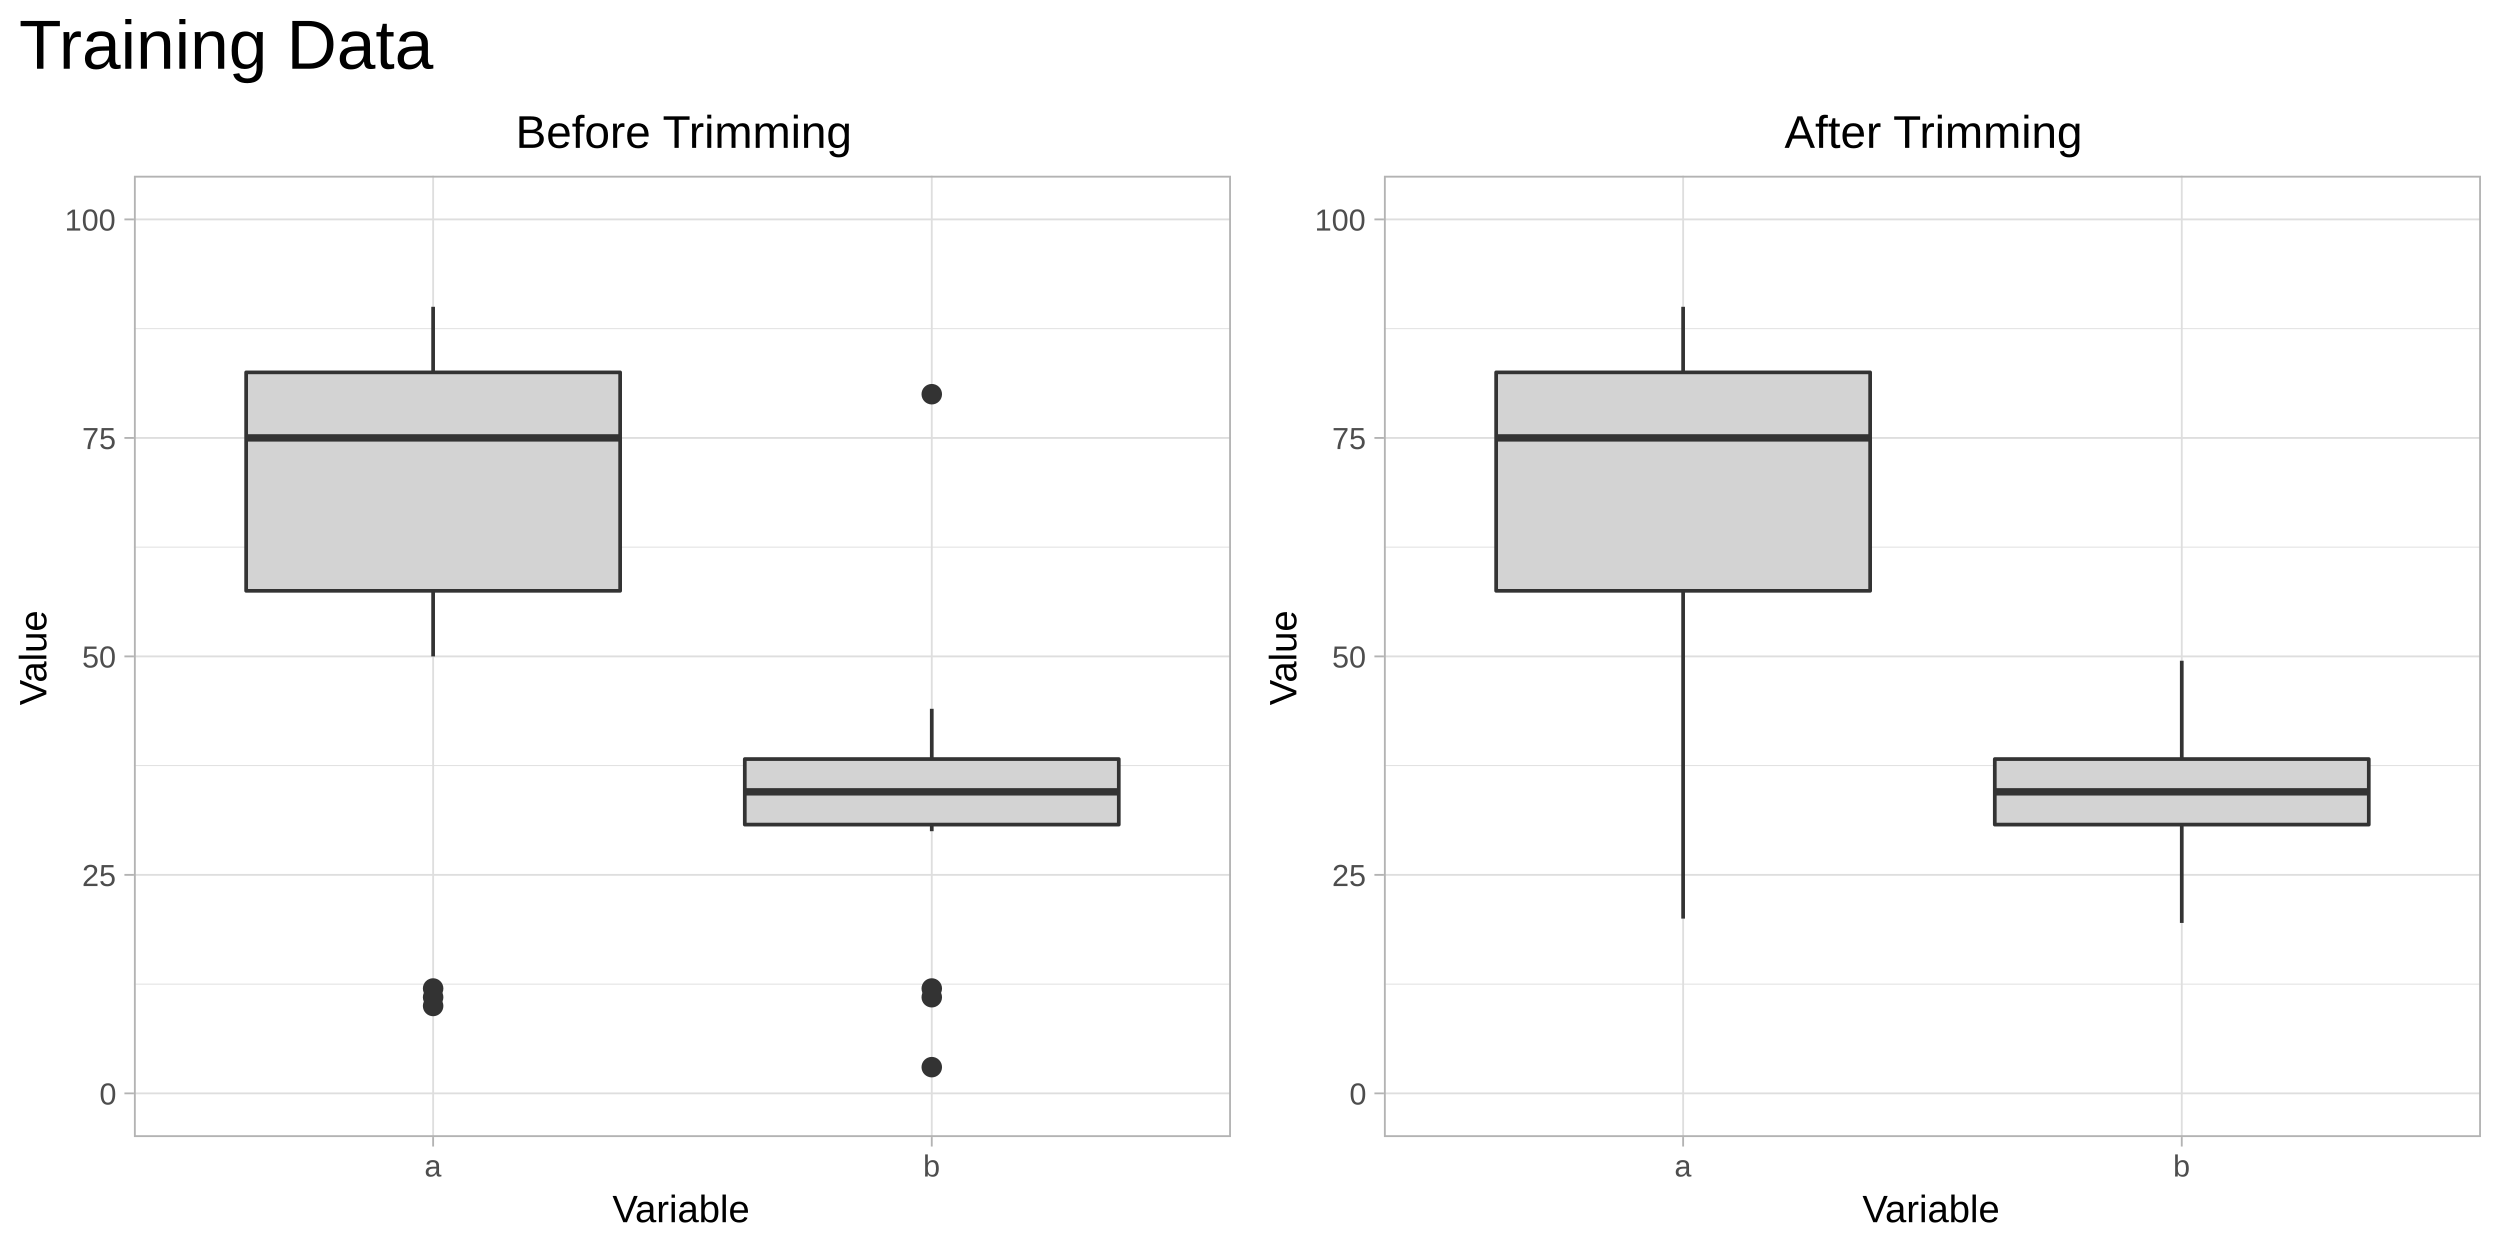
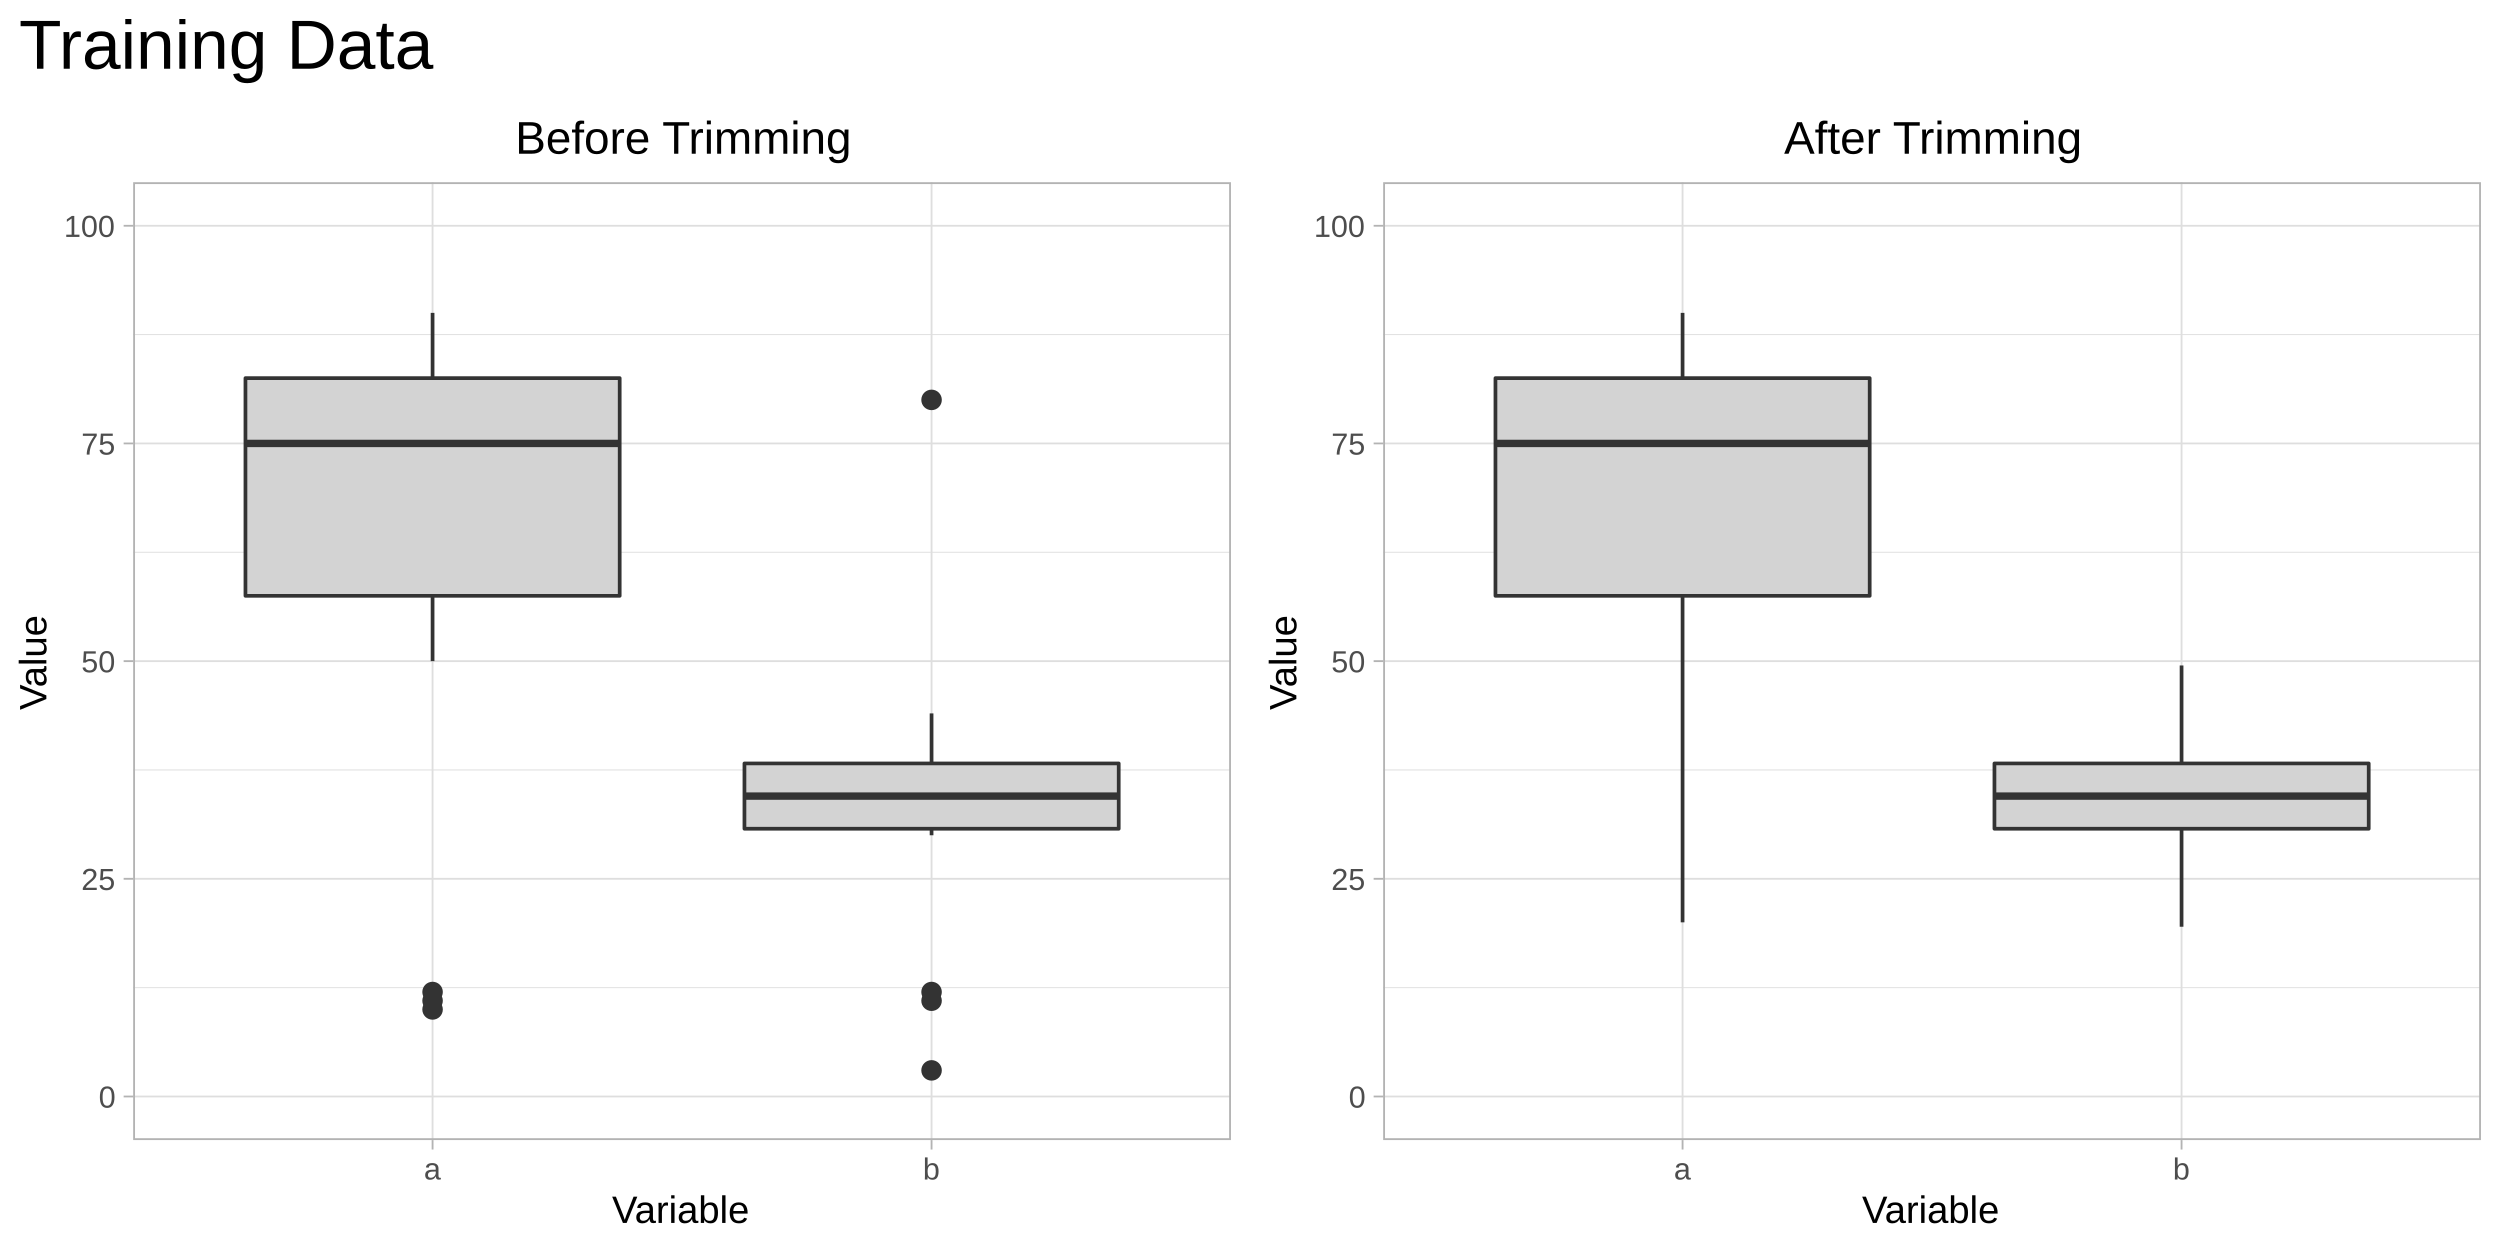
<svg xmlns="http://www.w3.org/2000/svg" viewBox="0 0 720.00 360.00">
  <defs>
    <style type="text/css">
    line, polyline, path, rect, circle {
      fill: none;
      stroke: #000000;
      stroke-linecap: round;
      stroke-linejoin: round;
      stroke-miterlimit: 10.00;
    }
  </style>
  </defs>
  <rect width="100%" height="100%" style="stroke: none; fill: #FFFFFF;" />
  <rect x="0.00" y="0.00" width="720.00" height="360.00" style="stroke-width: 1.07; stroke: #FFFFFF; fill: #FFFFFF;" />
  <defs>
-     <clipPath id="cpMzguNTczfDM1NC41MjF8MzI3LjQ3NHw1MC42MDUz">
-       <rect x="38.57" y="50.61" width="315.95" height="276.87" />
+     <clipPath id="cpMzguMzU0M3wzNTQuNTIxfDMyOC4zMzR8NTIuNDgwMw==">
+       <rect x="38.35" y="52.48" width="316.17" height="275.85" />
    </clipPath>
  </defs>
-   <rect x="38.57" y="50.61" width="315.95" height="276.87" style="stroke-width: 1.07; stroke: none; fill: #FFFFFF;" clip-path="url(#cpMzguNTczfDM1NC41MjF8MzI3LjQ3NHw1MC42MDUz)" />
-   <polyline points="38.57,283.43 354.52,283.43 " style="stroke-width: 0.27; stroke: #DEDEDE; stroke-linecap: butt;" clip-path="url(#cpMzguNTczfDM1NC41MjF8MzI3LjQ3NHw1MC42MDUz)" />
-   <polyline points="38.57,220.50 354.52,220.50 " style="stroke-width: 0.27; stroke: #DEDEDE; stroke-linecap: butt;" clip-path="url(#cpMzguNTczfDM1NC41MjF8MzI3LjQ3NHw1MC42MDUz)" />
-   <polyline points="38.57,157.58 354.52,157.58 " style="stroke-width: 0.27; stroke: #DEDEDE; stroke-linecap: butt;" clip-path="url(#cpMzguNTczfDM1NC41MjF8MzI3LjQ3NHw1MC42MDUz)" />
-   <polyline points="38.57,94.65 354.52,94.65 " style="stroke-width: 0.27; stroke: #DEDEDE; stroke-linecap: butt;" clip-path="url(#cpMzguNTczfDM1NC41MjF8MzI3LjQ3NHw1MC42MDUz)" />
-   <polyline points="38.57,314.89 354.52,314.89 " style="stroke-width: 0.53; stroke: #DEDEDE; stroke-linecap: butt;" clip-path="url(#cpMzguNTczfDM1NC41MjF8MzI3LjQ3NHw1MC42MDUz)" />
-   <polyline points="38.57,251.96 354.52,251.96 " style="stroke-width: 0.53; stroke: #DEDEDE; stroke-linecap: butt;" clip-path="url(#cpMzguNTczfDM1NC41MjF8MzI3LjQ3NHw1MC42MDUz)" />
-   <polyline points="38.57,189.04 354.52,189.04 " style="stroke-width: 0.53; stroke: #DEDEDE; stroke-linecap: butt;" clip-path="url(#cpMzguNTczfDM1NC41MjF8MzI3LjQ3NHw1MC42MDUz)" />
-   <polyline points="38.57,126.12 354.52,126.12 " style="stroke-width: 0.53; stroke: #DEDEDE; stroke-linecap: butt;" clip-path="url(#cpMzguNTczfDM1NC41MjF8MzI3LjQ3NHw1MC42MDUz)" />
-   <polyline points="38.57,63.19 354.52,63.19 " style="stroke-width: 0.53; stroke: #DEDEDE; stroke-linecap: butt;" clip-path="url(#cpMzguNTczfDM1NC41MjF8MzI3LjQ3NHw1MC42MDUz)" />
-   <polyline points="124.74,327.47 124.74,50.61 " style="stroke-width: 0.53; stroke: #DEDEDE; stroke-linecap: butt;" clip-path="url(#cpMzguNTczfDM1NC41MjF8MzI3LjQ3NHw1MC42MDUz)" />
-   <polyline points="268.35,327.47 268.35,50.61 " style="stroke-width: 0.53; stroke: #DEDEDE; stroke-linecap: butt;" clip-path="url(#cpMzguNTczfDM1NC41MjF8MzI3LjQ3NHw1MC42MDUz)" />
-   <circle cx="124.74" cy="289.72" r="1.95pt" style="stroke-width: 0.71; stroke: #333333; fill: #333333;" clip-path="url(#cpMzguNTczfDM1NC41MjF8MzI3LjQ3NHw1MC42MDUz)" />
-   <circle cx="124.74" cy="287.20" r="1.95pt" style="stroke-width: 0.71; stroke: #333333; fill: #333333;" clip-path="url(#cpMzguNTczfDM1NC41MjF8MzI3LjQ3NHw1MC42MDUz)" />
-   <circle cx="124.74" cy="284.69" r="1.95pt" style="stroke-width: 0.71; stroke: #333333; fill: #333333;" clip-path="url(#cpMzguNTczfDM1NC41MjF8MzI3LjQ3NHw1MC42MDUz)" />
-   <line x1="124.74" y1="107.24" x2="124.74" y2="88.36" style="stroke-width: 1.07; stroke: #333333; stroke-linecap: butt;" clip-path="url(#cpMzguNTczfDM1NC41MjF8MzI3LjQ3NHw1MC42MDUz)" />
-   <line x1="124.74" y1="170.16" x2="124.74" y2="189.04" style="stroke-width: 1.07; stroke: #333333; stroke-linecap: butt;" clip-path="url(#cpMzguNTczfDM1NC41MjF8MzI3LjQ3NHw1MC42MDUz)" />
-   <polyline points="70.89,107.24 70.89,170.16 178.60,170.16 178.60,107.24 70.89,107.24 " style="stroke-width: 1.07; stroke: #333333; fill: #D3D3D3;" clip-path="url(#cpMzguNTczfDM1NC41MjF8MzI3LjQ3NHw1MC42MDUz)" />
-   <line x1="70.89" y1="126.12" x2="178.60" y2="126.12" style="stroke-width: 2.13; stroke: #333333; stroke-linecap: butt;" clip-path="url(#cpMzguNTczfDM1NC41MjF8MzI3LjQ3NHw1MC42MDUz)" />
-   <circle cx="268.35" cy="307.34" r="1.95pt" style="stroke-width: 0.71; stroke: #333333; fill: #333333;" clip-path="url(#cpMzguNTczfDM1NC41MjF8MzI3LjQ3NHw1MC42MDUz)" />
-   <circle cx="268.35" cy="287.20" r="1.95pt" style="stroke-width: 0.71; stroke: #333333; fill: #333333;" clip-path="url(#cpMzguNTczfDM1NC41MjF8MzI3LjQ3NHw1MC42MDUz)" />
-   <circle cx="268.35" cy="284.69" r="1.95pt" style="stroke-width: 0.71; stroke: #333333; fill: #333333;" clip-path="url(#cpMzguNTczfDM1NC41MjF8MzI3LjQ3NHw1MC42MDUz)" />
-   <circle cx="268.35" cy="113.53" r="1.95pt" style="stroke-width: 0.71; stroke: #333333; fill: #333333;" clip-path="url(#cpMzguNTczfDM1NC41MjF8MzI3LjQ3NHw1MC42MDUz)" />
-   <line x1="268.35" y1="218.61" x2="268.35" y2="204.14" style="stroke-width: 1.07; stroke: #333333; stroke-linecap: butt;" clip-path="url(#cpMzguNTczfDM1NC41MjF8MzI3LjQ3NHw1MC42MDUz)" />
-   <line x1="268.35" y1="237.49" x2="268.35" y2="239.38" style="stroke-width: 1.07; stroke: #333333; stroke-linecap: butt;" clip-path="url(#cpMzguNTczfDM1NC41MjF8MzI3LjQ3NHw1MC42MDUz)" />
-   <polyline points="214.50,218.61 214.50,237.49 322.21,237.49 322.21,218.61 214.50,218.61 " style="stroke-width: 1.07; stroke: #333333; fill: #D3D3D3;" clip-path="url(#cpMzguNTczfDM1NC41MjF8MzI3LjQ3NHw1MC42MDUz)" />
-   <line x1="214.50" y1="228.05" x2="322.21" y2="228.05" style="stroke-width: 2.13; stroke: #333333; stroke-linecap: butt;" clip-path="url(#cpMzguNTczfDM1NC41MjF8MzI3LjQ3NHw1MC42MDUz)" />
-   <rect x="38.57" y="50.61" width="315.95" height="276.87" style="stroke-width: 1.07; stroke: #B3B3B3;" clip-path="url(#cpMzguNTczfDM1NC41MjF8MzI3LjQ3NHw1MC42MDUz)" />
+   <rect x="38.35" y="52.48" width="316.17" height="275.85" style="stroke-width: 1.07; stroke: none; fill: #FFFFFF;" clip-path="url(#cpMzguMzU0M3wzNTQuNTIxfDMyOC4zMzR8NTIuNDgwMw==)" />
+   <polyline points="38.35,284.45 354.52,284.45 " style="stroke-width: 0.27; stroke: #DEDEDE; stroke-linecap: butt;" clip-path="url(#cpMzguMzU0M3wzNTQuNTIxfDMyOC4zMzR8NTIuNDgwMw==)" />
+   <polyline points="38.35,221.75 354.52,221.75 " style="stroke-width: 0.27; stroke: #DEDEDE; stroke-linecap: butt;" clip-path="url(#cpMzguMzU0M3wzNTQuNTIxfDMyOC4zMzR8NTIuNDgwMw==)" />
+   <polyline points="38.35,159.06 354.52,159.06 " style="stroke-width: 0.27; stroke: #DEDEDE; stroke-linecap: butt;" clip-path="url(#cpMzguMzU0M3wzNTQuNTIxfDMyOC4zMzR8NTIuNDgwMw==)" />
+   <polyline points="38.35,96.37 354.52,96.37 " style="stroke-width: 0.27; stroke: #DEDEDE; stroke-linecap: butt;" clip-path="url(#cpMzguMzU0M3wzNTQuNTIxfDMyOC4zMzR8NTIuNDgwMw==)" />
+   <polyline points="38.35,315.79 354.52,315.79 " style="stroke-width: 0.53; stroke: #DEDEDE; stroke-linecap: butt;" clip-path="url(#cpMzguMzU0M3wzNTQuNTIxfDMyOC4zMzR8NTIuNDgwMw==)" />
+   <polyline points="38.35,253.10 354.52,253.10 " style="stroke-width: 0.53; stroke: #DEDEDE; stroke-linecap: butt;" clip-path="url(#cpMzguMzU0M3wzNTQuNTIxfDMyOC4zMzR8NTIuNDgwMw==)" />
+   <polyline points="38.35,190.41 354.52,190.41 " style="stroke-width: 0.53; stroke: #DEDEDE; stroke-linecap: butt;" clip-path="url(#cpMzguMzU0M3wzNTQuNTIxfDMyOC4zMzR8NTIuNDgwMw==)" />
+   <polyline points="38.35,127.71 354.52,127.71 " style="stroke-width: 0.53; stroke: #DEDEDE; stroke-linecap: butt;" clip-path="url(#cpMzguMzU0M3wzNTQuNTIxfDMyOC4zMzR8NTIuNDgwMw==)" />
+   <polyline points="38.35,65.02 354.52,65.02 " style="stroke-width: 0.53; stroke: #DEDEDE; stroke-linecap: butt;" clip-path="url(#cpMzguMzU0M3wzNTQuNTIxfDMyOC4zMzR8NTIuNDgwMw==)" />
+   <polyline points="124.58,328.33 124.58,52.48 " style="stroke-width: 0.53; stroke: #DEDEDE; stroke-linecap: butt;" clip-path="url(#cpMzguMzU0M3wzNTQuNTIxfDMyOC4zMzR8NTIuNDgwMw==)" />
+   <polyline points="268.29,328.33 268.29,52.48 " style="stroke-width: 0.53; stroke: #DEDEDE; stroke-linecap: butt;" clip-path="url(#cpMzguMzU0M3wzNTQuNTIxfDMyOC4zMzR8NTIuNDgwMw==)" />
+   <circle cx="124.58" cy="290.72" r="1.95pt" style="stroke-width: 0.71; stroke: #333333; fill: #333333;" clip-path="url(#cpMzguMzU0M3wzNTQuNTIxfDMyOC4zMzR8NTIuNDgwMw==)" />
+   <circle cx="124.58" cy="288.21" r="1.95pt" style="stroke-width: 0.71; stroke: #333333; fill: #333333;" clip-path="url(#cpMzguMzU0M3wzNTQuNTIxfDMyOC4zMzR8NTIuNDgwMw==)" />
+   <circle cx="124.58" cy="285.70" r="1.95pt" style="stroke-width: 0.71; stroke: #333333; fill: #333333;" clip-path="url(#cpMzguMzU0M3wzNTQuNTIxfDMyOC4zMzR8NTIuNDgwMw==)" />
+   <line x1="124.58" y1="108.90" x2="124.58" y2="90.10" style="stroke-width: 1.07; stroke: #333333; stroke-linecap: butt;" clip-path="url(#cpMzguMzU0M3wzNTQuNTIxfDMyOC4zMzR8NTIuNDgwMw==)" />
+   <line x1="124.58" y1="171.60" x2="124.58" y2="190.41" style="stroke-width: 1.07; stroke: #333333; stroke-linecap: butt;" clip-path="url(#cpMzguMzU0M3wzNTQuNTIxfDMyOC4zMzR8NTIuNDgwMw==)" />
+   <polyline points="70.69,108.90 70.69,171.60 178.47,171.60 178.47,108.90 70.69,108.90 " style="stroke-width: 1.07; stroke: #333333; fill: #D3D3D3;" clip-path="url(#cpMzguMzU0M3wzNTQuNTIxfDMyOC4zMzR8NTIuNDgwMw==)" />
+   <line x1="70.69" y1="127.71" x2="178.47" y2="127.71" style="stroke-width: 2.13; stroke: #333333; stroke-linecap: butt;" clip-path="url(#cpMzguMzU0M3wzNTQuNTIxfDMyOC4zMzR8NTIuNDgwMw==)" />
+   <circle cx="268.29" cy="308.27" r="1.95pt" style="stroke-width: 0.71; stroke: #333333; fill: #333333;" clip-path="url(#cpMzguMzU0M3wzNTQuNTIxfDMyOC4zMzR8NTIuNDgwMw==)" />
+   <circle cx="268.29" cy="288.21" r="1.95pt" style="stroke-width: 0.71; stroke: #333333; fill: #333333;" clip-path="url(#cpMzguMzU0M3wzNTQuNTIxfDMyOC4zMzR8NTIuNDgwMw==)" />
+   <circle cx="268.29" cy="285.70" r="1.95pt" style="stroke-width: 0.71; stroke: #333333; fill: #333333;" clip-path="url(#cpMzguMzU0M3wzNTQuNTIxfDMyOC4zMzR8NTIuNDgwMw==)" />
+   <circle cx="268.29" cy="115.17" r="1.95pt" style="stroke-width: 0.71; stroke: #333333; fill: #333333;" clip-path="url(#cpMzguMzU0M3wzNTQuNTIxfDMyOC4zMzR8NTIuNDgwMw==)" />
+   <line x1="268.29" y1="219.87" x2="268.29" y2="205.45" style="stroke-width: 1.07; stroke: #333333; stroke-linecap: butt;" clip-path="url(#cpMzguMzU0M3wzNTQuNTIxfDMyOC4zMzR8NTIuNDgwMw==)" />
+   <line x1="268.29" y1="238.68" x2="268.29" y2="240.56" style="stroke-width: 1.07; stroke: #333333; stroke-linecap: butt;" clip-path="url(#cpMzguMzU0M3wzNTQuNTIxfDMyOC4zMzR8NTIuNDgwMw==)" />
+   <polyline points="214.40,219.87 214.40,238.68 322.19,238.68 322.19,219.87 214.40,219.87 " style="stroke-width: 1.07; stroke: #333333; fill: #D3D3D3;" clip-path="url(#cpMzguMzU0M3wzNTQuNTIxfDMyOC4zMzR8NTIuNDgwMw==)" />
+   <line x1="214.40" y1="229.28" x2="322.19" y2="229.28" style="stroke-width: 2.13; stroke: #333333; stroke-linecap: butt;" clip-path="url(#cpMzguMzU0M3wzNTQuNTIxfDMyOC4zMzR8NTIuNDgwMw==)" />
+   <rect x="38.35" y="52.48" width="316.17" height="275.85" style="stroke-width: 1.07; stroke: #B3B3B3;" clip-path="url(#cpMzguMzU0M3wzNTQuNTIxfDMyOC4zMzR8NTIuNDgwMw==)" />
  <defs>
    <clipPath id="cpMHw3MjB8MzYwfDA=">
      <rect x="0.00" y="0.00" width="720.00" height="360.00" />
    </clipPath>
  </defs>
  <defs>
-     <clipPath id="cpMzk4LjU3M3w3MTQuNTIxfDMyNy40NzR8NTAuNjA1Mw==">
-       <rect x="398.57" y="50.61" width="315.95" height="276.87" />
+     <clipPath id="cpMzk4LjM1NHw3MTQuNTIxfDMyOC4zMzR8NTIuNDgwMw==">
+       <rect x="398.35" y="52.48" width="316.17" height="275.85" />
    </clipPath>
  </defs>
-   <rect x="398.57" y="50.61" width="315.95" height="276.87" style="stroke-width: 1.07; stroke: none; fill: #FFFFFF;" clip-path="url(#cpMzk4LjU3M3w3MTQuNTIxfDMyNy40NzR8NTAuNjA1Mw==)" />
-   <polyline points="398.57,283.43 714.52,283.43 " style="stroke-width: 0.27; stroke: #DEDEDE; stroke-linecap: butt;" clip-path="url(#cpMzk4LjU3M3w3MTQuNTIxfDMyNy40NzR8NTAuNjA1Mw==)" />
-   <polyline points="398.57,220.50 714.52,220.50 " style="stroke-width: 0.27; stroke: #DEDEDE; stroke-linecap: butt;" clip-path="url(#cpMzk4LjU3M3w3MTQuNTIxfDMyNy40NzR8NTAuNjA1Mw==)" />
-   <polyline points="398.57,157.58 714.52,157.58 " style="stroke-width: 0.27; stroke: #DEDEDE; stroke-linecap: butt;" clip-path="url(#cpMzk4LjU3M3w3MTQuNTIxfDMyNy40NzR8NTAuNjA1Mw==)" />
-   <polyline points="398.57,94.65 714.52,94.65 " style="stroke-width: 0.27; stroke: #DEDEDE; stroke-linecap: butt;" clip-path="url(#cpMzk4LjU3M3w3MTQuNTIxfDMyNy40NzR8NTAuNjA1Mw==)" />
-   <polyline points="398.57,314.89 714.52,314.89 " style="stroke-width: 0.53; stroke: #DEDEDE; stroke-linecap: butt;" clip-path="url(#cpMzk4LjU3M3w3MTQuNTIxfDMyNy40NzR8NTAuNjA1Mw==)" />
-   <polyline points="398.57,251.96 714.52,251.96 " style="stroke-width: 0.53; stroke: #DEDEDE; stroke-linecap: butt;" clip-path="url(#cpMzk4LjU3M3w3MTQuNTIxfDMyNy40NzR8NTAuNjA1Mw==)" />
-   <polyline points="398.57,189.04 714.52,189.04 " style="stroke-width: 0.53; stroke: #DEDEDE; stroke-linecap: butt;" clip-path="url(#cpMzk4LjU3M3w3MTQuNTIxfDMyNy40NzR8NTAuNjA1Mw==)" />
-   <polyline points="398.57,126.12 714.52,126.12 " style="stroke-width: 0.53; stroke: #DEDEDE; stroke-linecap: butt;" clip-path="url(#cpMzk4LjU3M3w3MTQuNTIxfDMyNy40NzR8NTAuNjA1Mw==)" />
-   <polyline points="398.57,63.19 714.52,63.19 " style="stroke-width: 0.53; stroke: #DEDEDE; stroke-linecap: butt;" clip-path="url(#cpMzk4LjU3M3w3MTQuNTIxfDMyNy40NzR8NTAuNjA1Mw==)" />
-   <polyline points="484.74,327.47 484.74,50.61 " style="stroke-width: 0.53; stroke: #DEDEDE; stroke-linecap: butt;" clip-path="url(#cpMzk4LjU3M3w3MTQuNTIxfDMyNy40NzR8NTAuNjA1Mw==)" />
-   <polyline points="628.35,327.47 628.35,50.61 " style="stroke-width: 0.53; stroke: #DEDEDE; stroke-linecap: butt;" clip-path="url(#cpMzk4LjU3M3w3MTQuNTIxfDMyNy40NzR8NTAuNjA1Mw==)" />
-   <line x1="484.74" y1="107.24" x2="484.74" y2="88.36" style="stroke-width: 1.07; stroke: #333333; stroke-linecap: butt;" clip-path="url(#cpMzk4LjU3M3w3MTQuNTIxfDMyNy40NzR8NTAuNjA1Mw==)" />
-   <line x1="484.74" y1="170.16" x2="484.74" y2="264.55" style="stroke-width: 1.07; stroke: #333333; stroke-linecap: butt;" clip-path="url(#cpMzk4LjU3M3w3MTQuNTIxfDMyNy40NzR8NTAuNjA1Mw==)" />
-   <polyline points="430.89,107.24 430.89,170.16 538.60,170.16 538.60,107.24 430.89,107.24 " style="stroke-width: 1.07; stroke: #333333; fill: #D3D3D3;" clip-path="url(#cpMzk4LjU3M3w3MTQuNTIxfDMyNy40NzR8NTAuNjA1Mw==)" />
-   <line x1="430.89" y1="126.12" x2="538.60" y2="126.12" style="stroke-width: 2.13; stroke: #333333; stroke-linecap: butt;" clip-path="url(#cpMzk4LjU3M3w3MTQuNTIxfDMyNy40NzR8NTAuNjA1Mw==)" />
-   <line x1="628.35" y1="218.61" x2="628.35" y2="190.30" style="stroke-width: 1.07; stroke: #333333; stroke-linecap: butt;" clip-path="url(#cpMzk4LjU3M3w3MTQuNTIxfDMyNy40NzR8NTAuNjA1Mw==)" />
-   <line x1="628.35" y1="237.49" x2="628.35" y2="265.81" style="stroke-width: 1.07; stroke: #333333; stroke-linecap: butt;" clip-path="url(#cpMzk4LjU3M3w3MTQuNTIxfDMyNy40NzR8NTAuNjA1Mw==)" />
-   <polyline points="574.50,218.61 574.50,237.49 682.21,237.49 682.21,218.61 574.50,218.61 " style="stroke-width: 1.07; stroke: #333333; fill: #D3D3D3;" clip-path="url(#cpMzk4LjU3M3w3MTQuNTIxfDMyNy40NzR8NTAuNjA1Mw==)" />
-   <line x1="574.50" y1="228.05" x2="682.21" y2="228.05" style="stroke-width: 2.13; stroke: #333333; stroke-linecap: butt;" clip-path="url(#cpMzk4LjU3M3w3MTQuNTIxfDMyNy40NzR8NTAuNjA1Mw==)" />
-   <rect x="398.57" y="50.61" width="315.95" height="276.87" style="stroke-width: 1.07; stroke: #B3B3B3;" clip-path="url(#cpMzk4LjU3M3w3MTQuNTIxfDMyNy40NzR8NTAuNjA1Mw==)" />
+   <rect x="398.35" y="52.48" width="316.17" height="275.85" style="stroke-width: 1.07; stroke: none; fill: #FFFFFF;" clip-path="url(#cpMzk4LjM1NHw3MTQuNTIxfDMyOC4zMzR8NTIuNDgwMw==)" />
+   <polyline points="398.35,284.45 714.52,284.45 " style="stroke-width: 0.27; stroke: #DEDEDE; stroke-linecap: butt;" clip-path="url(#cpMzk4LjM1NHw3MTQuNTIxfDMyOC4zMzR8NTIuNDgwMw==)" />
+   <polyline points="398.35,221.75 714.52,221.75 " style="stroke-width: 0.27; stroke: #DEDEDE; stroke-linecap: butt;" clip-path="url(#cpMzk4LjM1NHw3MTQuNTIxfDMyOC4zMzR8NTIuNDgwMw==)" />
+   <polyline points="398.35,159.06 714.52,159.06 " style="stroke-width: 0.27; stroke: #DEDEDE; stroke-linecap: butt;" clip-path="url(#cpMzk4LjM1NHw3MTQuNTIxfDMyOC4zMzR8NTIuNDgwMw==)" />
+   <polyline points="398.35,96.37 714.52,96.37 " style="stroke-width: 0.27; stroke: #DEDEDE; stroke-linecap: butt;" clip-path="url(#cpMzk4LjM1NHw3MTQuNTIxfDMyOC4zMzR8NTIuNDgwMw==)" />
+   <polyline points="398.35,315.79 714.52,315.79 " style="stroke-width: 0.53; stroke: #DEDEDE; stroke-linecap: butt;" clip-path="url(#cpMzk4LjM1NHw3MTQuNTIxfDMyOC4zMzR8NTIuNDgwMw==)" />
+   <polyline points="398.35,253.10 714.52,253.10 " style="stroke-width: 0.53; stroke: #DEDEDE; stroke-linecap: butt;" clip-path="url(#cpMzk4LjM1NHw3MTQuNTIxfDMyOC4zMzR8NTIuNDgwMw==)" />
+   <polyline points="398.35,190.41 714.52,190.41 " style="stroke-width: 0.53; stroke: #DEDEDE; stroke-linecap: butt;" clip-path="url(#cpMzk4LjM1NHw3MTQuNTIxfDMyOC4zMzR8NTIuNDgwMw==)" />
+   <polyline points="398.35,127.71 714.52,127.71 " style="stroke-width: 0.53; stroke: #DEDEDE; stroke-linecap: butt;" clip-path="url(#cpMzk4LjM1NHw3MTQuNTIxfDMyOC4zMzR8NTIuNDgwMw==)" />
+   <polyline points="398.35,65.02 714.52,65.02 " style="stroke-width: 0.53; stroke: #DEDEDE; stroke-linecap: butt;" clip-path="url(#cpMzk4LjM1NHw3MTQuNTIxfDMyOC4zMzR8NTIuNDgwMw==)" />
+   <polyline points="484.58,328.33 484.58,52.48 " style="stroke-width: 0.53; stroke: #DEDEDE; stroke-linecap: butt;" clip-path="url(#cpMzk4LjM1NHw3MTQuNTIxfDMyOC4zMzR8NTIuNDgwMw==)" />
+   <polyline points="628.29,328.33 628.29,52.48 " style="stroke-width: 0.53; stroke: #DEDEDE; stroke-linecap: butt;" clip-path="url(#cpMzk4LjM1NHw3MTQuNTIxfDMyOC4zMzR8NTIuNDgwMw==)" />
+   <line x1="484.58" y1="108.90" x2="484.58" y2="90.10" style="stroke-width: 1.07; stroke: #333333; stroke-linecap: butt;" clip-path="url(#cpMzk4LjM1NHw3MTQuNTIxfDMyOC4zMzR8NTIuNDgwMw==)" />
+   <line x1="484.58" y1="171.60" x2="484.58" y2="265.64" style="stroke-width: 1.07; stroke: #333333; stroke-linecap: butt;" clip-path="url(#cpMzk4LjM1NHw3MTQuNTIxfDMyOC4zMzR8NTIuNDgwMw==)" />
+   <polyline points="430.69,108.90 430.69,171.60 538.47,171.60 538.47,108.90 430.69,108.90 " style="stroke-width: 1.07; stroke: #333333; fill: #D3D3D3;" clip-path="url(#cpMzk4LjM1NHw3MTQuNTIxfDMyOC4zMzR8NTIuNDgwMw==)" />
+   <line x1="430.69" y1="127.71" x2="538.47" y2="127.71" style="stroke-width: 2.13; stroke: #333333; stroke-linecap: butt;" clip-path="url(#cpMzk4LjM1NHw3MTQuNTIxfDMyOC4zMzR8NTIuNDgwMw==)" />
+   <line x1="628.29" y1="219.87" x2="628.29" y2="191.66" style="stroke-width: 1.07; stroke: #333333; stroke-linecap: butt;" clip-path="url(#cpMzk4LjM1NHw3MTQuNTIxfDMyOC4zMzR8NTIuNDgwMw==)" />
+   <line x1="628.29" y1="238.68" x2="628.29" y2="266.89" style="stroke-width: 1.07; stroke: #333333; stroke-linecap: butt;" clip-path="url(#cpMzk4LjM1NHw3MTQuNTIxfDMyOC4zMzR8NTIuNDgwMw==)" />
+   <polyline points="574.40,219.87 574.40,238.68 682.19,238.68 682.19,219.87 574.40,219.87 " style="stroke-width: 1.07; stroke: #333333; fill: #D3D3D3;" clip-path="url(#cpMzk4LjM1NHw3MTQuNTIxfDMyOC4zMzR8NTIuNDgwMw==)" />
+   <line x1="574.40" y1="229.28" x2="682.19" y2="229.28" style="stroke-width: 2.13; stroke: #333333; stroke-linecap: butt;" clip-path="url(#cpMzk4LjM1NHw3MTQuNTIxfDMyOC4zMzR8NTIuNDgwMw==)" />
+   <rect x="398.35" y="52.48" width="316.17" height="275.85" style="stroke-width: 1.07; stroke: #B3B3B3;" clip-path="url(#cpMzk4LjM1NHw3MTQuNTIxfDMyOC4zMzR8NTIuNDgwMw==)" />
  <defs>
    <clipPath id="cpMHw3MjB8MzYwfDA=">
      <rect x="0.00" y="0.00" width="720.00" height="360.00" />
    </clipPath>
  </defs>
  <g clip-path="url(#cpMHw3MjB8MzYwfDA=)">
-     <text x="28.64" y="318.11" style="font-size: 8.80px; fill: #4D4D4D; font-family: Arial;" textLength="5.01px" lengthAdjust="spacingAndGlyphs">0</text>
+     <text x="28.42" y="319.01" style="font-size: 8.80px; fill: #4D4D4D; font-family: Arial;" textLength="5.01px" lengthAdjust="spacingAndGlyphs">0</text>
  </g>
  <g clip-path="url(#cpMHw3MjB8MzYwfDA=)">
-     <text x="23.63" y="255.18" style="font-size: 8.80px; fill: #4D4D4D; font-family: Arial;" textLength="10.01px" lengthAdjust="spacingAndGlyphs">25</text>
+     <text x="23.41" y="256.32" style="font-size: 8.80px; fill: #4D4D4D; font-family: Arial;" textLength="10.01px" lengthAdjust="spacingAndGlyphs">25</text>
  </g>
  <g clip-path="url(#cpMHw3MjB8MzYwfDA=)">
-     <text x="23.63" y="192.26" style="font-size: 8.80px; fill: #4D4D4D; font-family: Arial;" textLength="10.01px" lengthAdjust="spacingAndGlyphs">50</text>
+     <text x="23.41" y="193.63" style="font-size: 8.80px; fill: #4D4D4D; font-family: Arial;" textLength="10.01px" lengthAdjust="spacingAndGlyphs">50</text>
  </g>
  <g clip-path="url(#cpMHw3MjB8MzYwfDA=)">
-     <text x="23.63" y="129.33" style="font-size: 8.80px; fill: #4D4D4D; font-family: Arial;" textLength="10.01px" lengthAdjust="spacingAndGlyphs">75</text>
+     <text x="23.41" y="130.93" style="font-size: 8.80px; fill: #4D4D4D; font-family: Arial;" textLength="10.01px" lengthAdjust="spacingAndGlyphs">75</text>
  </g>
  <g clip-path="url(#cpMHw3MjB8MzYwfDA=)">
-     <text x="18.63" y="66.41" style="font-size: 8.80px; fill: #4D4D4D; font-family: Arial;" textLength="15.02px" lengthAdjust="spacingAndGlyphs">100</text>
+     <text x="18.41" y="68.24" style="font-size: 8.80px; fill: #4D4D4D; font-family: Arial;" textLength="15.02px" lengthAdjust="spacingAndGlyphs">100</text>
  </g>
-   <polyline points="35.83,314.89 38.57,314.89 " style="stroke-width: 0.53; stroke: #B3B3B3; stroke-linecap: butt;" clip-path="url(#cpMHw3MjB8MzYwfDA=)" />
-   <polyline points="35.83,251.96 38.57,251.96 " style="stroke-width: 0.53; stroke: #B3B3B3; stroke-linecap: butt;" clip-path="url(#cpMHw3MjB8MzYwfDA=)" />
-   <polyline points="35.83,189.04 38.57,189.04 " style="stroke-width: 0.53; stroke: #B3B3B3; stroke-linecap: butt;" clip-path="url(#cpMHw3MjB8MzYwfDA=)" />
-   <polyline points="35.83,126.12 38.57,126.12 " style="stroke-width: 0.53; stroke: #B3B3B3; stroke-linecap: butt;" clip-path="url(#cpMHw3MjB8MzYwfDA=)" />
-   <polyline points="35.83,63.19 38.57,63.19 " style="stroke-width: 0.53; stroke: #B3B3B3; stroke-linecap: butt;" clip-path="url(#cpMHw3MjB8MzYwfDA=)" />
+   <polyline points="35.61,315.79 38.35,315.79 " style="stroke-width: 0.53; stroke: #B3B3B3; stroke-linecap: butt;" clip-path="url(#cpMHw3MjB8MzYwfDA=)" />
+   <polyline points="35.61,253.10 38.35,253.10 " style="stroke-width: 0.53; stroke: #B3B3B3; stroke-linecap: butt;" clip-path="url(#cpMHw3MjB8MzYwfDA=)" />
+   <polyline points="35.61,190.41 38.35,190.41 " style="stroke-width: 0.53; stroke: #B3B3B3; stroke-linecap: butt;" clip-path="url(#cpMHw3MjB8MzYwfDA=)" />
+   <polyline points="35.61,127.71 38.35,127.71 " style="stroke-width: 0.53; stroke: #B3B3B3; stroke-linecap: butt;" clip-path="url(#cpMHw3MjB8MzYwfDA=)" />
+   <polyline points="35.61,65.02 38.35,65.02 " style="stroke-width: 0.53; stroke: #B3B3B3; stroke-linecap: butt;" clip-path="url(#cpMHw3MjB8MzYwfDA=)" />
  <g clip-path="url(#cpMHw3MjB8MzYwfDA=)">
-     <text x="388.64" y="318.11" style="font-size: 8.80px; fill: #4D4D4D; font-family: Arial;" textLength="5.01px" lengthAdjust="spacingAndGlyphs">0</text>
+     <text x="388.42" y="319.01" style="font-size: 8.80px; fill: #4D4D4D; font-family: Arial;" textLength="5.01px" lengthAdjust="spacingAndGlyphs">0</text>
  </g>
  <g clip-path="url(#cpMHw3MjB8MzYwfDA=)">
-     <text x="383.63" y="255.18" style="font-size: 8.80px; fill: #4D4D4D; font-family: Arial;" textLength="10.01px" lengthAdjust="spacingAndGlyphs">25</text>
+     <text x="383.41" y="256.32" style="font-size: 8.80px; fill: #4D4D4D; font-family: Arial;" textLength="10.01px" lengthAdjust="spacingAndGlyphs">25</text>
  </g>
  <g clip-path="url(#cpMHw3MjB8MzYwfDA=)">
-     <text x="383.63" y="192.26" style="font-size: 8.80px; fill: #4D4D4D; font-family: Arial;" textLength="10.01px" lengthAdjust="spacingAndGlyphs">50</text>
+     <text x="383.41" y="193.63" style="font-size: 8.80px; fill: #4D4D4D; font-family: Arial;" textLength="10.01px" lengthAdjust="spacingAndGlyphs">50</text>
  </g>
  <g clip-path="url(#cpMHw3MjB8MzYwfDA=)">
-     <text x="383.63" y="129.33" style="font-size: 8.80px; fill: #4D4D4D; font-family: Arial;" textLength="10.01px" lengthAdjust="spacingAndGlyphs">75</text>
+     <text x="383.41" y="130.93" style="font-size: 8.80px; fill: #4D4D4D; font-family: Arial;" textLength="10.01px" lengthAdjust="spacingAndGlyphs">75</text>
  </g>
  <g clip-path="url(#cpMHw3MjB8MzYwfDA=)">
-     <text x="378.63" y="66.41" style="font-size: 8.80px; fill: #4D4D4D; font-family: Arial;" textLength="15.02px" lengthAdjust="spacingAndGlyphs">100</text>
+     <text x="378.41" y="68.24" style="font-size: 8.80px; fill: #4D4D4D; font-family: Arial;" textLength="15.02px" lengthAdjust="spacingAndGlyphs">100</text>
  </g>
-   <polyline points="395.83,314.89 398.57,314.89 " style="stroke-width: 0.53; stroke: #B3B3B3; stroke-linecap: butt;" clip-path="url(#cpMHw3MjB8MzYwfDA=)" />
-   <polyline points="395.83,251.96 398.57,251.96 " style="stroke-width: 0.53; stroke: #B3B3B3; stroke-linecap: butt;" clip-path="url(#cpMHw3MjB8MzYwfDA=)" />
-   <polyline points="395.83,189.04 398.57,189.04 " style="stroke-width: 0.53; stroke: #B3B3B3; stroke-linecap: butt;" clip-path="url(#cpMHw3MjB8MzYwfDA=)" />
-   <polyline points="395.83,126.12 398.57,126.12 " style="stroke-width: 0.53; stroke: #B3B3B3; stroke-linecap: butt;" clip-path="url(#cpMHw3MjB8MzYwfDA=)" />
-   <polyline points="395.83,63.19 398.57,63.19 " style="stroke-width: 0.53; stroke: #B3B3B3; stroke-linecap: butt;" clip-path="url(#cpMHw3MjB8MzYwfDA=)" />
-   <polyline points="124.74,330.21 124.74,327.47 " style="stroke-width: 0.53; stroke: #B3B3B3; stroke-linecap: butt;" clip-path="url(#cpMHw3MjB8MzYwfDA=)" />
-   <polyline points="268.35,330.21 268.35,327.47 " style="stroke-width: 0.53; stroke: #B3B3B3; stroke-linecap: butt;" clip-path="url(#cpMHw3MjB8MzYwfDA=)" />
+   <polyline points="395.61,315.79 398.35,315.79 " style="stroke-width: 0.53; stroke: #B3B3B3; stroke-linecap: butt;" clip-path="url(#cpMHw3MjB8MzYwfDA=)" />
+   <polyline points="395.61,253.10 398.35,253.10 " style="stroke-width: 0.53; stroke: #B3B3B3; stroke-linecap: butt;" clip-path="url(#cpMHw3MjB8MzYwfDA=)" />
+   <polyline points="395.61,190.41 398.35,190.41 " style="stroke-width: 0.53; stroke: #B3B3B3; stroke-linecap: butt;" clip-path="url(#cpMHw3MjB8MzYwfDA=)" />
+   <polyline points="395.61,127.71 398.35,127.71 " style="stroke-width: 0.53; stroke: #B3B3B3; stroke-linecap: butt;" clip-path="url(#cpMHw3MjB8MzYwfDA=)" />
+   <polyline points="395.61,65.02 398.35,65.02 " style="stroke-width: 0.53; stroke: #B3B3B3; stroke-linecap: butt;" clip-path="url(#cpMHw3MjB8MzYwfDA=)" />
+   <polyline points="124.58,331.07 124.58,328.33 " style="stroke-width: 0.53; stroke: #B3B3B3; stroke-linecap: butt;" clip-path="url(#cpMHw3MjB8MzYwfDA=)" />
+   <polyline points="268.29,331.07 268.29,328.33 " style="stroke-width: 0.53; stroke: #B3B3B3; stroke-linecap: butt;" clip-path="url(#cpMHw3MjB8MzYwfDA=)" />
  <g clip-path="url(#cpMHw3MjB8MzYwfDA=)">
-     <text x="122.24" y="338.84" style="font-size: 8.80px; fill: #4D4D4D; font-family: Arial;" textLength="5.01px" lengthAdjust="spacingAndGlyphs">a</text>
+     <text x="122.08" y="339.70" style="font-size: 8.80px; fill: #4D4D4D; font-family: Arial;" textLength="5.01px" lengthAdjust="spacingAndGlyphs">a</text>
  </g>
  <g clip-path="url(#cpMHw3MjB8MzYwfDA=)">
-     <text x="265.85" y="338.84" style="font-size: 8.80px; fill: #4D4D4D; font-family: Arial;" textLength="5.01px" lengthAdjust="spacingAndGlyphs">b</text>
+     <text x="265.79" y="339.70" style="font-size: 8.80px; fill: #4D4D4D; font-family: Arial;" textLength="5.01px" lengthAdjust="spacingAndGlyphs">b</text>
  </g>
-   <polyline points="484.74,330.21 484.74,327.47 " style="stroke-width: 0.53; stroke: #B3B3B3; stroke-linecap: butt;" clip-path="url(#cpMHw3MjB8MzYwfDA=)" />
-   <polyline points="628.35,330.21 628.35,327.47 " style="stroke-width: 0.53; stroke: #B3B3B3; stroke-linecap: butt;" clip-path="url(#cpMHw3MjB8MzYwfDA=)" />
+   <polyline points="484.58,331.07 484.58,328.33 " style="stroke-width: 0.53; stroke: #B3B3B3; stroke-linecap: butt;" clip-path="url(#cpMHw3MjB8MzYwfDA=)" />
+   <polyline points="628.29,331.07 628.29,328.33 " style="stroke-width: 0.53; stroke: #B3B3B3; stroke-linecap: butt;" clip-path="url(#cpMHw3MjB8MzYwfDA=)" />
  <g clip-path="url(#cpMHw3MjB8MzYwfDA=)">
-     <text x="482.24" y="338.84" style="font-size: 8.80px; fill: #4D4D4D; font-family: Arial;" textLength="5.01px" lengthAdjust="spacingAndGlyphs">a</text>
+     <text x="482.08" y="339.70" style="font-size: 8.80px; fill: #4D4D4D; font-family: Arial;" textLength="5.01px" lengthAdjust="spacingAndGlyphs">a</text>
  </g>
  <g clip-path="url(#cpMHw3MjB8MzYwfDA=)">
-     <text x="625.85" y="338.84" style="font-size: 8.80px; fill: #4D4D4D; font-family: Arial;" textLength="5.01px" lengthAdjust="spacingAndGlyphs">b</text>
+     <text x="625.79" y="339.70" style="font-size: 8.80px; fill: #4D4D4D; font-family: Arial;" textLength="5.01px" lengthAdjust="spacingAndGlyphs">b</text>
  </g>
  <g clip-path="url(#cpMHw3MjB8MzYwfDA=)">
-     <text x="176.37" y="351.99" style="font-size: 11.00px; font-family: Arial;" textLength="40.36px" lengthAdjust="spacingAndGlyphs">Variable</text>
+     <text x="176.26" y="352.21" style="font-size: 11.00px; font-family: Arial;" textLength="40.36px" lengthAdjust="spacingAndGlyphs">Variable</text>
  </g>
  <g clip-path="url(#cpMHw3MjB8MzYwfDA=)">
-     <text x="536.37" y="351.99" style="font-size: 11.00px; font-family: Arial;" textLength="40.36px" lengthAdjust="spacingAndGlyphs">Variable</text>
+     <text x="536.26" y="352.21" style="font-size: 11.00px; font-family: Arial;" textLength="40.36px" lengthAdjust="spacingAndGlyphs">Variable</text>
  </g>
  <g clip-path="url(#cpMHw3MjB8MzYwfDA=)">
-     <text transform="translate(13.35,203.11) rotate(-90)" style="font-size: 11.00px; font-family: Arial;" textLength="28.13px" lengthAdjust="spacingAndGlyphs">Value</text>
+     <text transform="translate(13.35,204.47) rotate(-90)" style="font-size: 11.00px; font-family: Arial;" textLength="28.13px" lengthAdjust="spacingAndGlyphs">Value</text>
  </g>
  <g clip-path="url(#cpMHw3MjB8MzYwfDA=)">
-     <text transform="translate(373.35,203.11) rotate(-90)" style="font-size: 11.00px; font-family: Arial;" textLength="28.13px" lengthAdjust="spacingAndGlyphs">Value</text>
+     <text transform="translate(373.35,204.47) rotate(-90)" style="font-size: 11.00px; font-family: Arial;" textLength="28.13px" lengthAdjust="spacingAndGlyphs">Value</text>
  </g>
  <g clip-path="url(#cpMHw3MjB8MzYwfDA=)">
-     <text x="148.51" y="42.59" style="font-size: 13.20px; font-family: Arial;" textLength="96.08px" lengthAdjust="spacingAndGlyphs">Before Trimming</text>
+     <text x="148.40" y="44.27" style="font-size: 13.20px; font-family: Arial;" textLength="96.08px" lengthAdjust="spacingAndGlyphs">Before Trimming</text>
  </g>
  <g clip-path="url(#cpMHw3MjB8MzYwfDA=)">
-     <text x="513.93" y="42.59" style="font-size: 13.20px; font-family: Arial;" textLength="85.23px" lengthAdjust="spacingAndGlyphs">After Trimming</text>
+     <text x="513.82" y="44.27" style="font-size: 13.20px; font-family: Arial;" textLength="85.23px" lengthAdjust="spacingAndGlyphs">After Trimming</text>
  </g>
  <defs>
-     <clipPath id="cpNS40Nzk0NXw3MTQuNTIxfDI3LjgwMjd8NS40Nzk0NQ==">
-       <rect x="5.48" y="5.48" width="709.04" height="22.32" />
+     <clipPath id="cpNS40Nzk0NXw3MTQuNTIxfDI5LjQ3NDV8NS40Nzk0NQ==">
+       <rect x="5.48" y="5.48" width="709.04" height="24.00" />
    </clipPath>
  </defs>
-   <g clip-path="url(#cpNS40Nzk0NXw3MTQuNTIxfDI3LjgwMjd8NS40Nzk0NQ==)">
+   <g clip-path="url(#cpNS40Nzk0NXw3MTQuNTIxfDI5LjQ3NDV8NS40Nzk0NQ==)">
    <text x="5.48" y="19.79" style="font-size: 20.00px; font-family: Arial;" textLength="120.06px" lengthAdjust="spacingAndGlyphs">Training Data</text>
  </g>
  <defs>
    <clipPath id="cpMHw3MjB8MzYwfDA=">
      <rect x="0.00" y="0.00" width="720.00" height="360.00" />
    </clipPath>
  </defs>
  <defs>
-     <clipPath id="cpNS40Nzk0NXw3MTQuNTIxfDI3LjgwMjd8MjcuODAyNw==">
-       <rect x="5.48" y="27.80" width="709.04" height="0.00" />
+     <clipPath id="cpNS40Nzk0NXw3MTQuNTIxfDI5LjQ3NDV8MjkuNDc0NQ==">
+       <rect x="5.48" y="29.47" width="709.04" height="0.00" />
    </clipPath>
  </defs>
  <defs>
    <clipPath id="cpMHw3MjB8MzYwfDA=">
      <rect x="0.00" y="0.00" width="720.00" height="360.00" />
    </clipPath>
  </defs>
  <defs>
    <clipPath id="cpNS40Nzk0NXw3MTQuNTIxfDM1NC41MjF8MzU0LjUyMQ==">
      <rect x="5.48" y="354.52" width="709.04" height="0.00" />
    </clipPath>
  </defs>
  <defs>
    <clipPath id="cpMHw3MjB8MzYwfDA=">
      <rect x="0.00" y="0.00" width="720.00" height="360.00" />
    </clipPath>
  </defs>
</svg>
